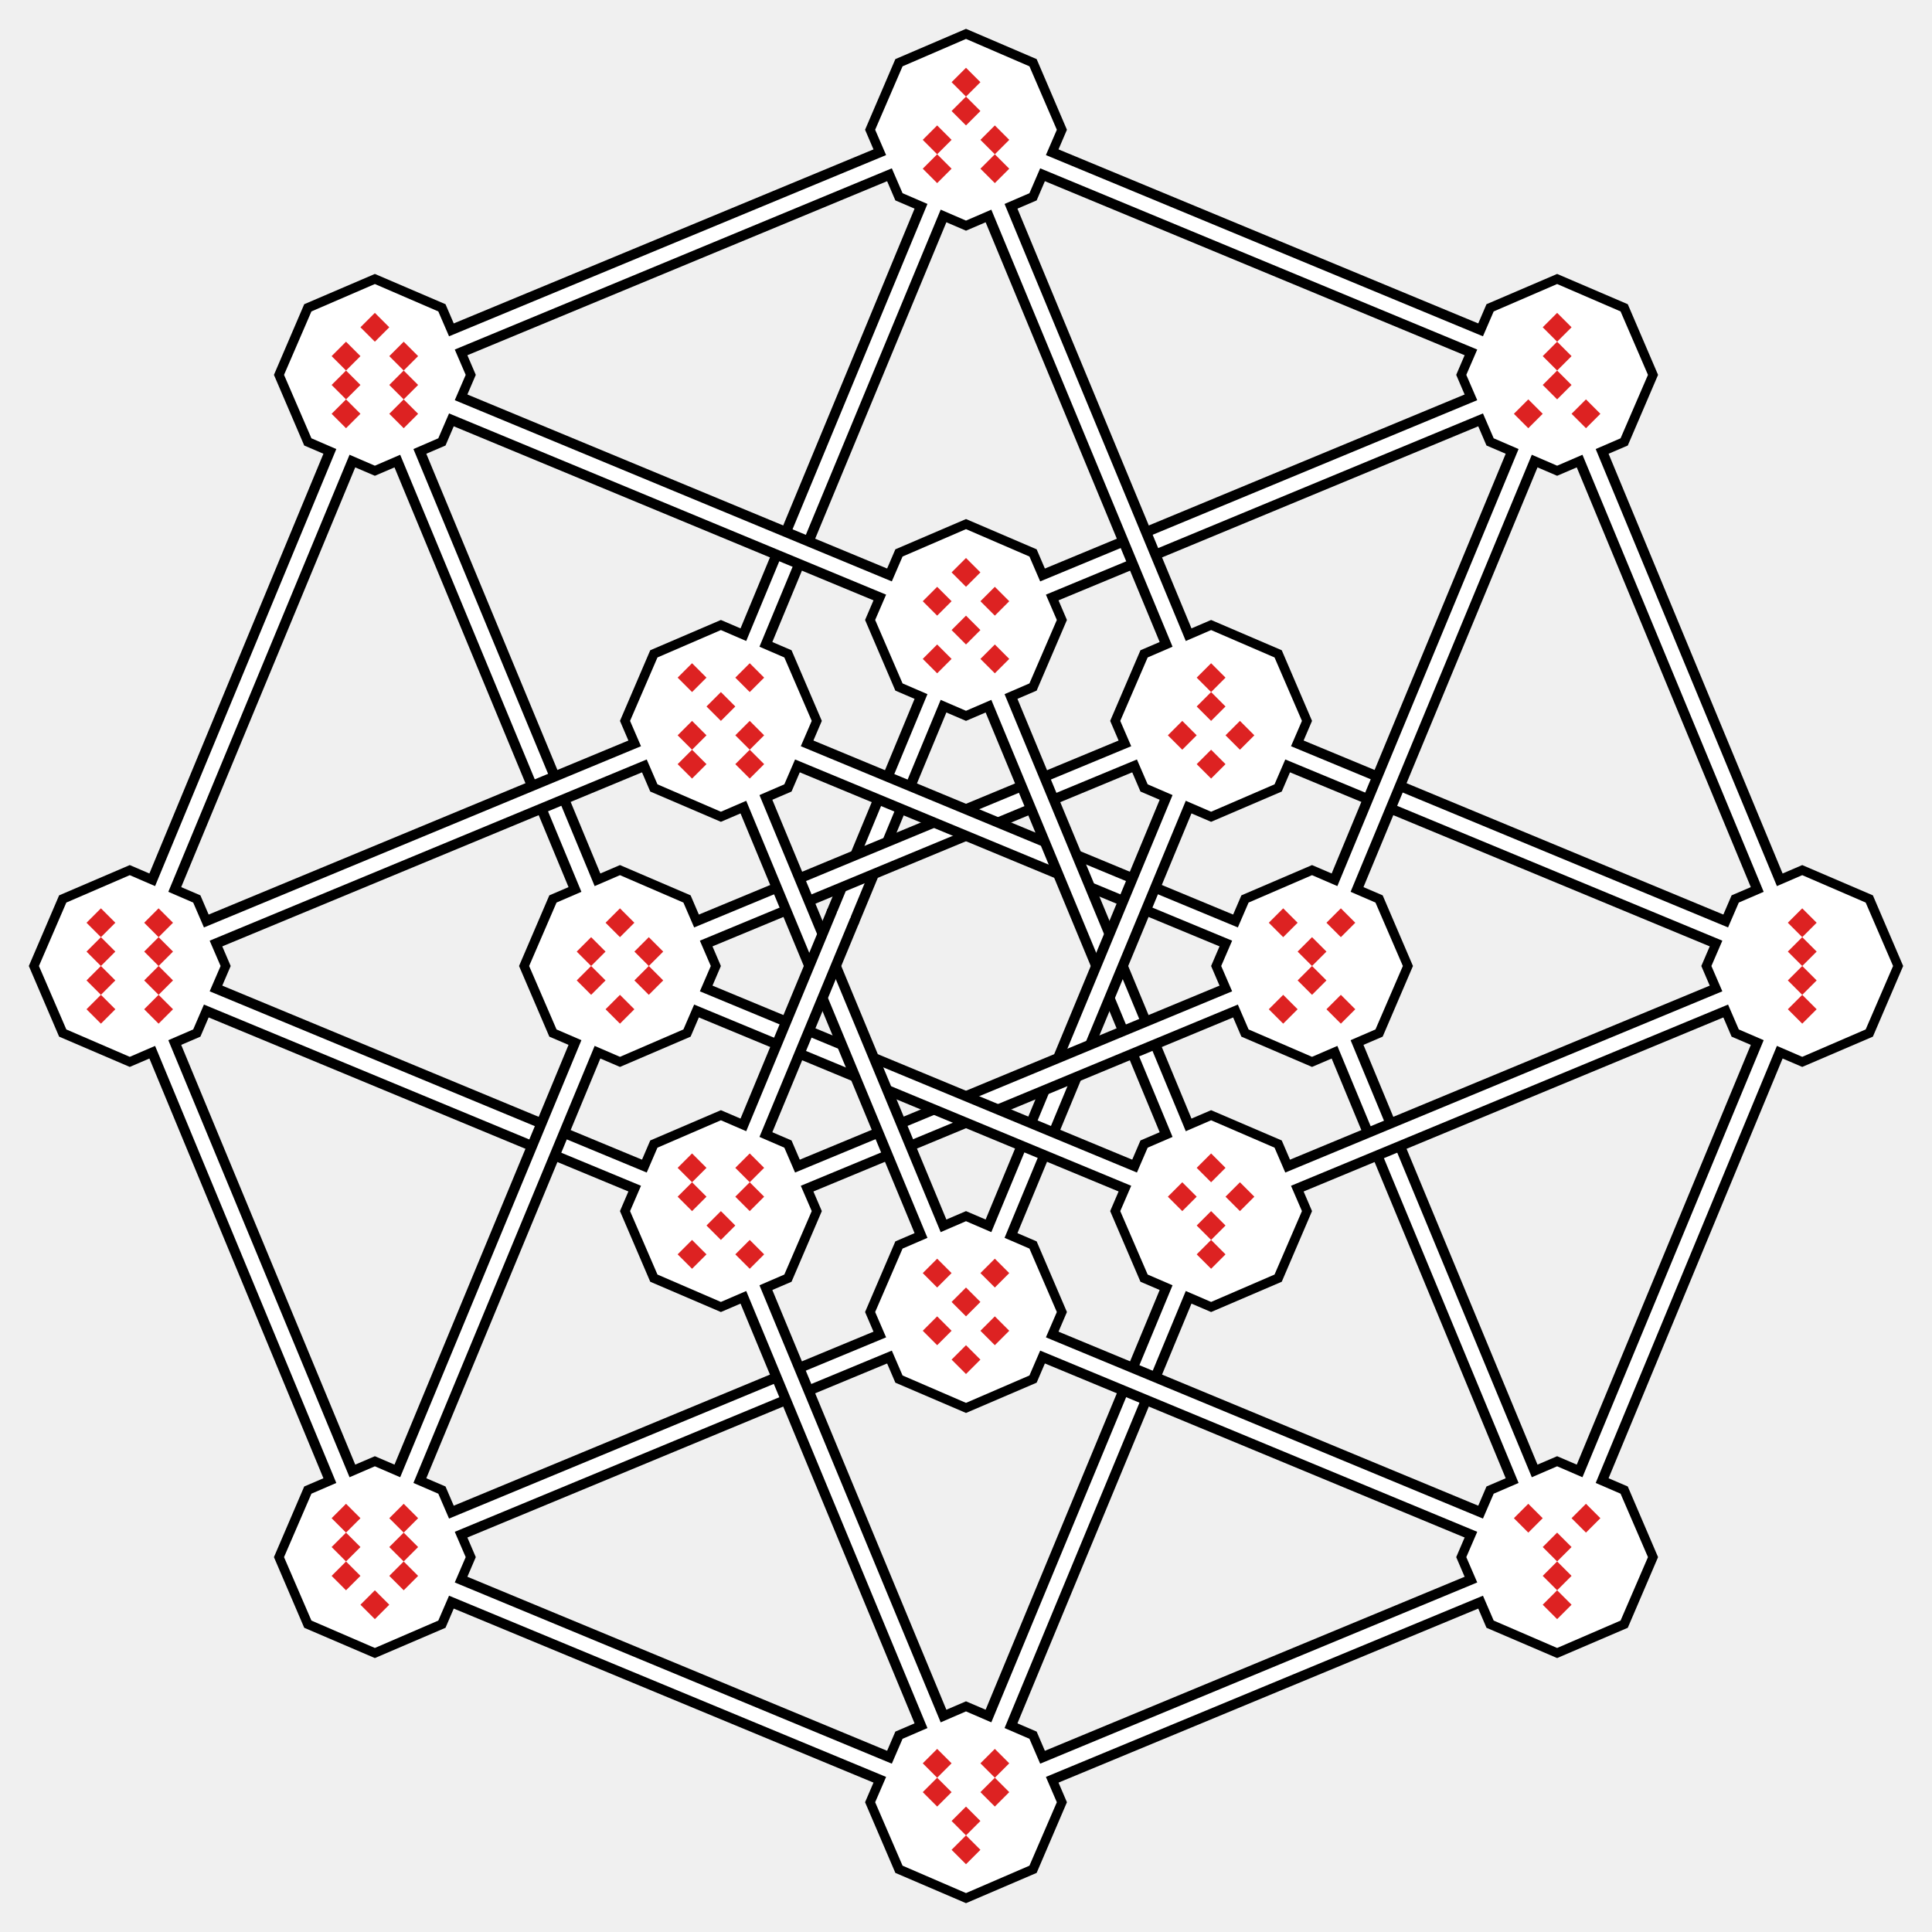
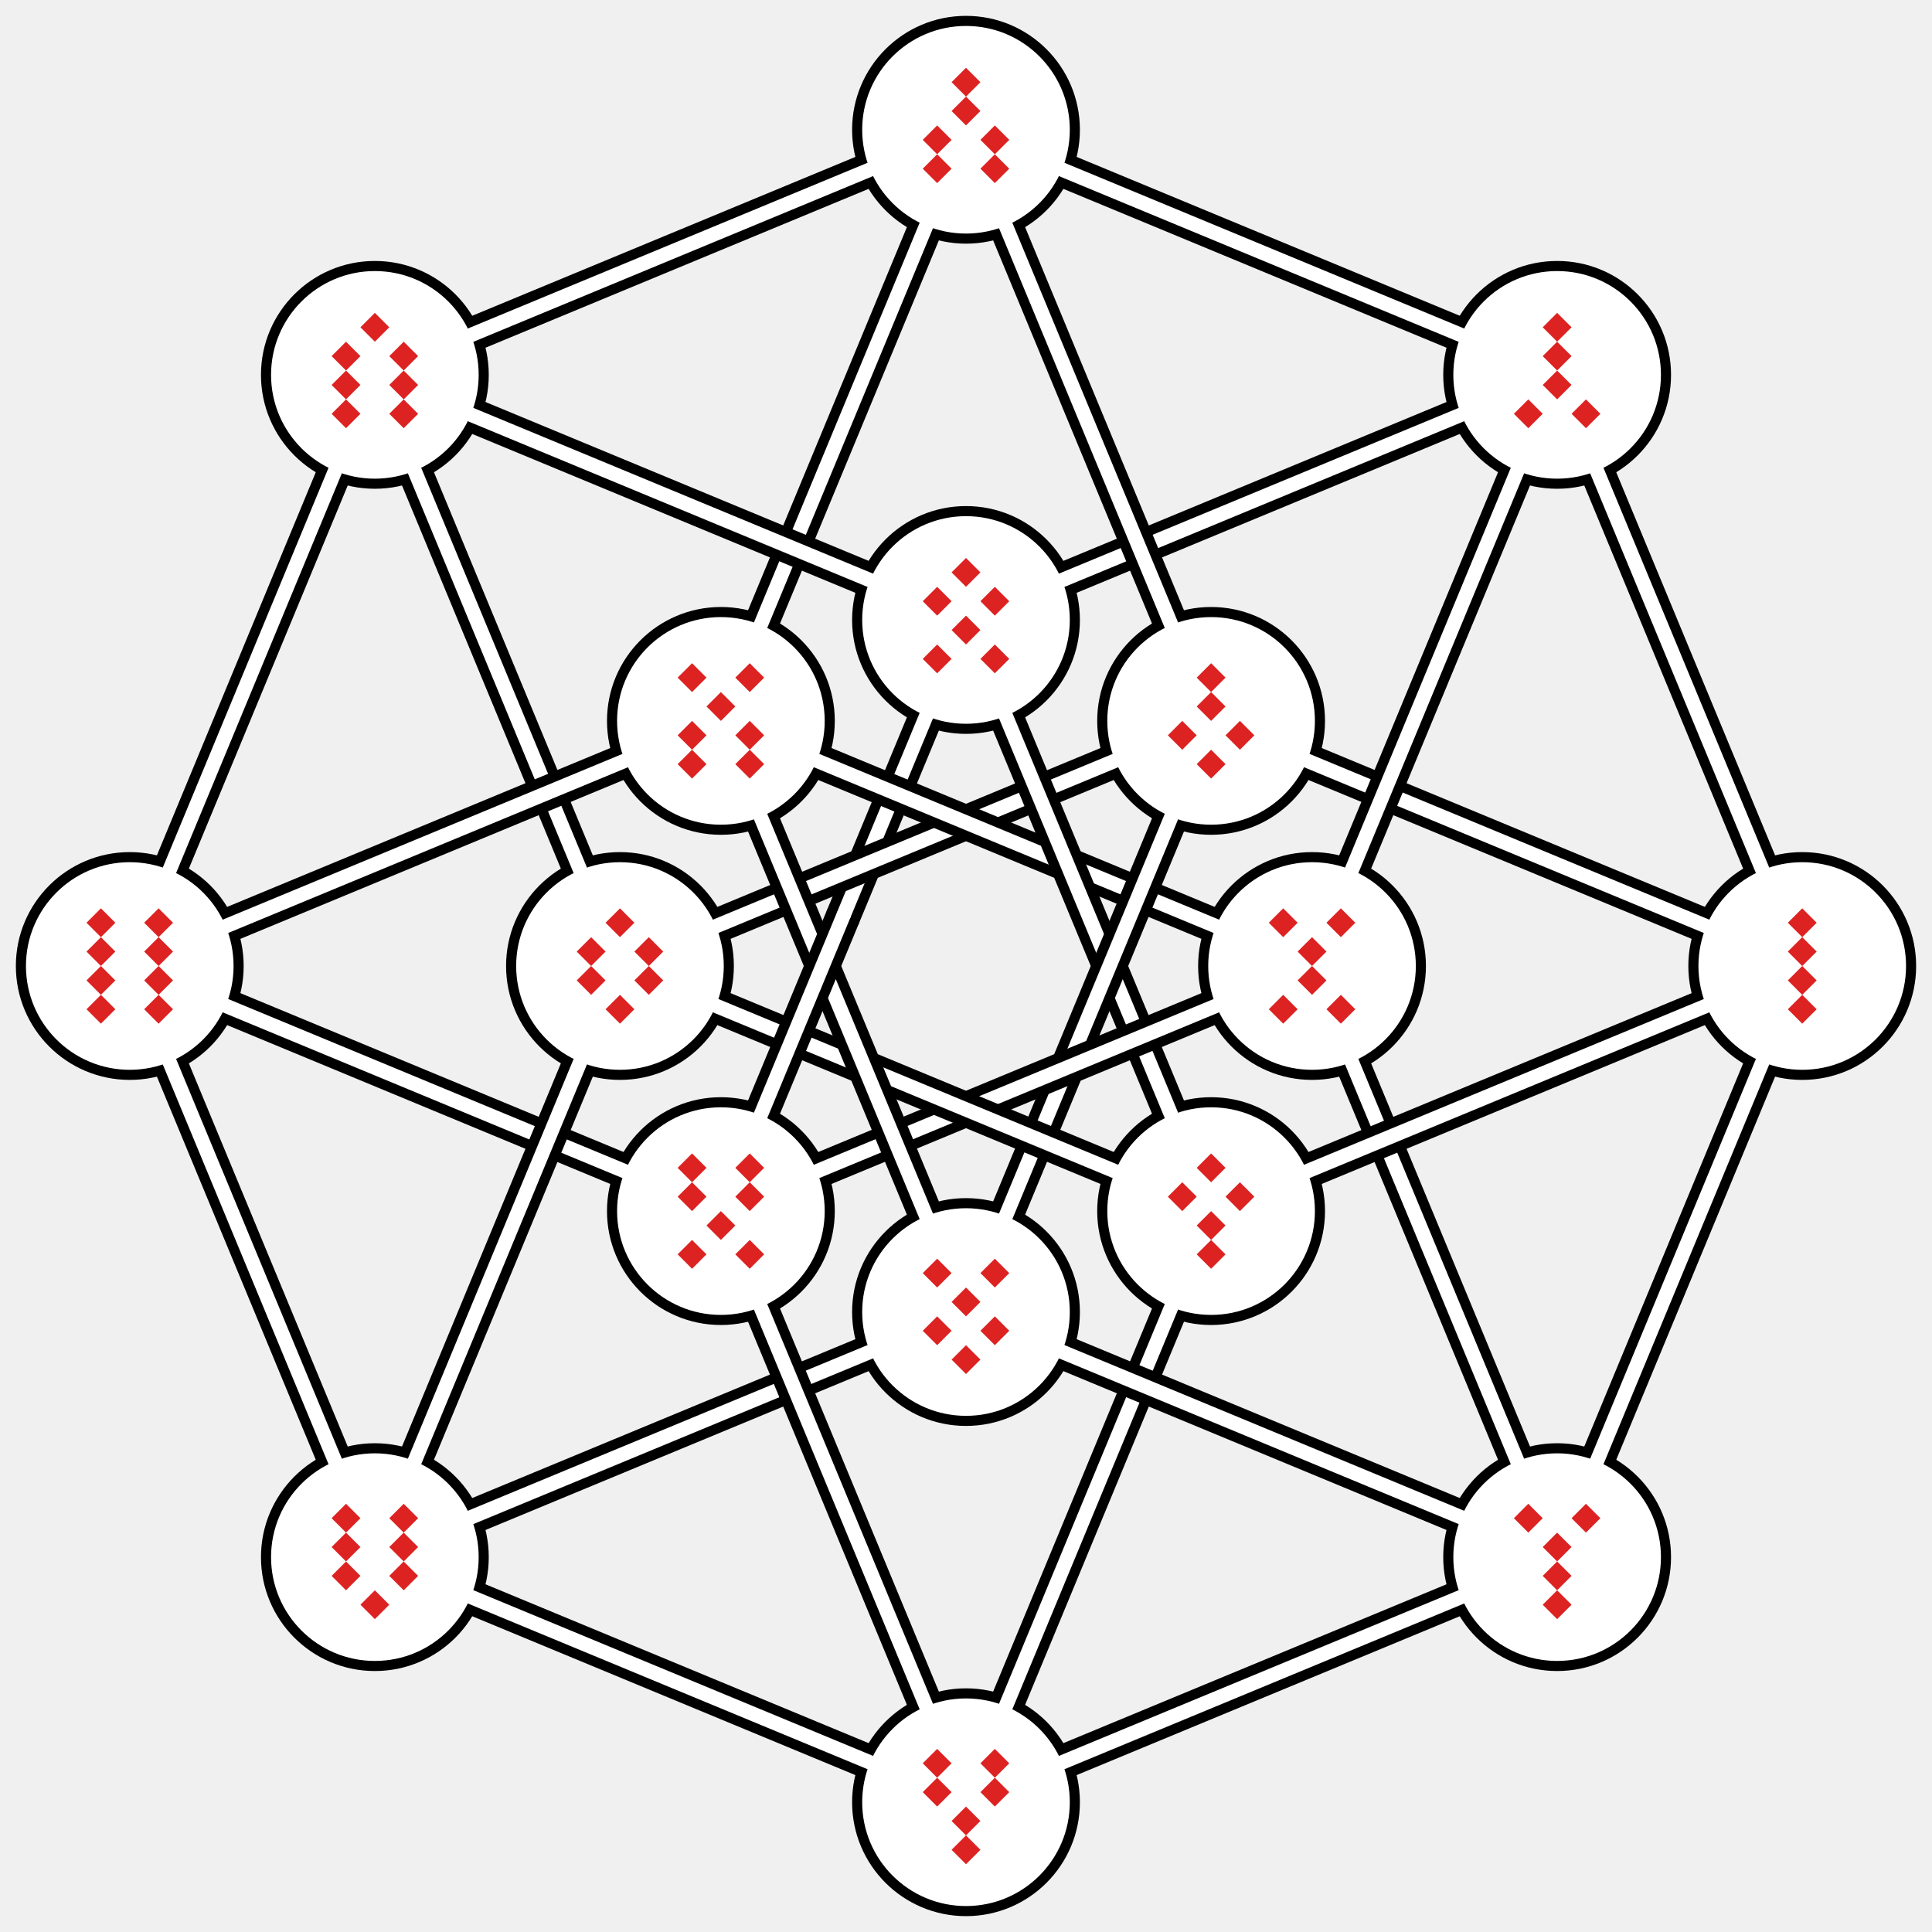
<svg xmlns="http://www.w3.org/2000/svg" viewBox="0 0 134 134">
-   <path d="M9 60l4.9 2.1L16 67l-2.1 4.9L9 74l-4.9-2.1L2 67l2.1-4.9zm17-41l4.9 2.1L33 26l-2.1 4.9L26 33l-4.9-2.1L19 26l2.1-4.9zm24 24l4.9 2.1L57 50l-2.1 4.9L50 57l-4.9-2.1L43 50l2.1-4.9zM67 2l4.9 2.1L74 9l-2.1 4.9L67 16l-4.9-2.1L60 9l2.1-4.9zM50 77l4.9 2.1L57 84l-2.1 4.9L50 91l-4.9-2.1L43 84l2.1-4.9zm17-41l4.9 2.1L74 43l-2.1 4.9L67 50l-4.9-2.1L60 43l2.1-4.9zm24 24l4.9 2.1L98 67l-2.1 4.9L91 74l-4.9-2.1L84 67l2.1-4.9zm17-41l4.9 2.1L115 26l-2.1 4.9L108 33l-4.9-2.1L101 26l2.1-4.9zm-82 82l4.9 2.1L33 108l-2.1 4.9L26 115l-4.9-2.1L19 108l2.1-4.9zm17-41l4.9 2.1L50 67l-2.1 4.9L43 74l-4.9-2.1L36 67l2.1-4.9zm24 24l4.9 2.1L74 91l-2.1 4.9L67 98l-4.9-2.1L60 91l2.1-4.9zm17-41l4.9 2.1L91 50l-2.1 4.9L84 57l-4.9-2.1L77 50l2.1-4.9zm-17 75l4.9 2.1L74 125l-2.1 4.9L67 132l-4.9-2.1L60 125l2.1-4.9zm17-41l4.9 2.1L91 84l-2.1 4.9L84 91l-4.9-2.1L77 84l2.1-4.9zm24 24l4.9 2.1 2.1 4.9-2.1 4.9-4.9 2.1-4.9-2.1-2.1-4.9 2.1-4.9zm17-41l4.9 2.1L132 67l-2.1 4.9L125 74l-4.9-2.1L118 67l2.1-4.9z" />
+   <circle cx="9" cy="67" r="7.9" />
+   <circle cx="26" cy="26" r="7.9" />
+   <circle cx="50" cy="50" r="7.9" />
+   <circle cx="67" cy="9" r="7.9" />
+   <circle cx="50" cy="84" r="7.9" />
+   <circle cx="67" cy="43" r="7.9" />
+   <circle cx="91" cy="67" r="7.9" />
+   <circle cx="108" cy="26" r="7.9" />
+   <circle cx="26" cy="108" r="7.9" />
+   <circle cx="43" cy="67" r="7.9" />
+   <circle cx="67" cy="91" r="7.9" />
+   <circle cx="84" cy="50" r="7.9" />
+   <circle cx="67" cy="125" r="7.9" />
+   <circle cx="84" cy="84" r="7.9" />
+   <circle cx="108" cy="108" r="7.9" />
+   <circle cx="125" cy="67" r="7.9" />
  <g fill="none" stroke="#fff">
    <path d="M43 67L26 26" stroke="#000" stroke-width="2.4" />
    <path d="M43 67L26 26" />
    <path d="M9 67l17-41L67 9l41 17 17 41-17 41-41 17-41-17L9 67l41-17L67 9" stroke="#000" stroke-width="2.4" />
    <path d="M9 67l17-41L67 9l41 17 17 41-17 41-41 17-41-17L9 67l41-17L67 9" />
    <path d="M26 26l41 17 41-17" stroke="#000" stroke-width="2.4" />
    <path d="M26 26l41 17 41-17" />
    <path d="M67 9l17 41 41 17" stroke="#000" stroke-width="2.4" />
    <path d="M67 9l17 41 41 17" />
    <path d="M108 26L91 67l17 41" stroke="#000" stroke-width="2.4" />
    <path d="M108 26L91 67l17 41" />
    <path d="M125 67L84 84l-17 41" stroke="#000" stroke-width="2.4" />
    <path d="M125 67L84 84l-17 41" />
    <path d="M108 108L67 91l-41 17" stroke="#000" stroke-width="2.4" />
    <path d="M108 108L67 91l-41 17" />
    <path d="M67 125L50 84 9 67" stroke="#000" stroke-width="2.4" />
    <path d="M67 125L50 84 9 67" />
    <path d="M26 108l17-41" stroke="#000" stroke-width="2.4" />
    <path d="M26 108l17-41" />
-     <path d="M58.5 63.5L67 43" stroke="#000" stroke-width="2.4" stroke-linecap="round" />
+     <path d="M58.5 63.5L67 43" stroke="#000" stroke-linecap="round" stroke-width="2.4" />
    <path d="M58.5 63.5L67 43" />
    <path d="M43 67l41-17" stroke="#000" stroke-width="2.4" />
    <path d="M43 67l41-17" />
    <path d="M50 50l41 17" stroke="#000" stroke-width="2.4" />
    <path d="M50 50l41 17" />
    <path d="M67 43l17 41" stroke="#000" stroke-width="2.4" />
    <path d="M67 43l17 41" />
    <path d="M84 50L67 91" stroke="#000" stroke-width="2.4" />
    <path d="M84 50L67 91" />
    <path d="M91 67L50 84" stroke="#000" stroke-width="2.4" />
    <path d="M91 67L50 84" />
    <path d="M84 84L43 67" stroke="#000" stroke-width="2.4" />
    <path d="M84 84L43 67" />
    <path d="M67 91L50 50" stroke="#000" stroke-width="2.4" />
    <path d="M67 91L50 50" />
    <path d="M50 84l8.5-20.5" stroke="#000" stroke-width="2.4" />
    <path d="M50 84l8.5-20.5" stroke-linecap="round" />
  </g>
-   <path d="M9 60.7l4.4 1.9 1.9 4.4-1.9 4.4L9 73.3l-4.4-1.9L2.7 67l1.9-4.4zm17-41l4.4 1.9 1.9 4.4-1.9 4.4-4.4 1.9-4.4-1.9-1.9-4.4 1.9-4.4zm24 24l4.4 1.9 1.9 4.4-1.9 4.4-4.4 1.9-4.4-1.9-1.9-4.4 1.9-4.4zm17-41l4.4 1.9L73.3 9l-1.9 4.4-4.4 1.9-4.4-1.9L60.7 9l1.9-4.4zm-17 75l4.4 1.9 1.9 4.4-1.9 4.4-4.4 1.9-4.4-1.9-1.9-4.4 1.9-4.4zm17-41l4.4 1.9 1.9 4.4-1.9 4.4-4.4 1.9-4.4-1.9-1.9-4.4 1.9-4.4zm24 24l4.4 1.9 1.9 4.4-1.9 4.4-4.4 1.9-4.4-1.9-1.9-4.4 1.9-4.4zm17-41l4.4 1.9 1.9 4.4-1.9 4.4-4.4 1.9-4.4-1.9-1.9-4.4 1.9-4.4zm-82 82l4.4 1.9 1.9 4.4-1.9 4.4-4.4 1.9-4.4-1.9-1.9-4.4 1.9-4.4zm17-41l4.4 1.9 1.9 4.4-1.9 4.4-4.4 1.9-4.4-1.9-1.9-4.4 1.9-4.4zm24 24l4.4 1.9 1.9 4.4-1.9 4.4-4.4 1.9-4.4-1.9-1.9-4.4 1.9-4.4zm17-41l4.4 1.9 1.9 4.4-1.9 4.4-4.4 1.9-4.4-1.9-1.9-4.4 1.9-4.4zm-17 75l4.4 1.9 1.9 4.4-1.9 4.4-4.4 1.9-4.4-1.9-1.9-4.4 1.9-4.4zm17-41l4.4 1.9 1.9 4.4-1.9 4.4-4.4 1.9-4.4-1.9-1.9-4.4 1.9-4.4zm24 24l4.4 1.9 1.9 4.4-1.9 4.4-4.4 1.9-4.4-1.9-1.9-4.4 1.9-4.4zm17-41l4.4 1.9 1.9 4.4-1.9 4.4-4.4 1.9-4.4-1.9-1.9-4.4 1.9-4.4z" fill="#fff" />
+   <g fill="#fff">
+     <circle cx="9" cy="67" r="7.2" />
+     <circle cx="26" cy="26" r="7.2" />
+     <circle cx="50" cy="50" r="7.2" />
+     <circle cx="67" cy="9" r="7.2" />
+     <circle cx="50" cy="84" r="7.2" />
+     <circle cx="67" cy="43" r="7.2" />
+     <circle cx="91" cy="67" r="7.2" />
+     <circle cx="108" cy="26" r="7.2" />
+     <circle cx="26" cy="108" r="7.2" />
+     <circle cx="43" cy="67" r="7.2" />
+     <circle cx="67" cy="91" r="7.2" />
+     <circle cx="84" cy="50" r="7.2" />
+     <circle cx="67" cy="125" r="7.2" />
+     <circle cx="84" cy="84" r="7.2" />
+     <circle cx="108" cy="108" r="7.2" />
+     <circle cx="125" cy="67" r="7.2" />
+   </g>
  <path d="M7 63l1 1-2 2 2 2-2 2 1 1 1-1-2-2 2-2-2-2zm4 0l1 1-2 2 2 2-2 2 1 1 1-1-2-2 2-2-2-2zm15-41.3l1 1-1 1-1-1zm-2 2l1 1-2 2 2 2-1 1-1-1 2-2-2-2zm4 0l1 1-2 2 2 2-1 1-1-1 2-2-2-2zM48 46l1 1-1 1-1-1zm4 0l1 1-1 1-1-1zm-2 2l1 1-1 1-1-1zm-2 2l1 1-2 2 1 1 1-1-2-2zm4 0l1 1-2 2 1 1 1-1-2-2zM67 4.7l1 1-2 2 1 1 1-1-2-2zm-2 4l1 1-2 2 1 1 1-1-2-2zm4 0l1 1-2 2 1 1 1-1-2-2zM48 80l1 1-2 2 1 1 1-1-2-2zm4 0l1 1-2 2 1 1 1-1-2-2zm-2 4l1 1-1 1-1-1zm-2 2l1 1-1 1-1-1zm4 0l1 1-1 1-1-1zm15-47.3l1 1-1 1-1-1zm-2 2l1 1-1 1-1-1zm4 0l1 1-1 1-1-1zm-2 2l1 1-1 1-1-1zm-2 2l1 1-1 1-1-1zm4 0l1 1-1 1-1-1zM89 63l1 1-1 1-1-1zm4 0l1 1-1 1-1-1zm-2 2l1 1-2 2 1 1 1-1-2-2zm-2 4l1 1-1 1-1-1zm4 0l1 1-1 1-1-1zm15-47.3l1 1-2 2 2 2-1 1-1-1 2-2-2-2zm-2 6l1 1-1 1-1-1zm4 0l1 1-1 1-1-1zm-86 76.6l1 1-2 2 2 2-1 1-1-1 2-2-2-2zm4 0l1 1-2 2 2 2-1 1-1-1 2-2-2-2zm-2 6l1 1-1 1-1-1zM43 63l1 1-1 1-1-1zm-2 2l1 1-2 2 1 1 1-1-2-2zm4 0l1 1-2 2 1 1 1-1-2-2zm-2 4l1 1-1 1-1-1zm22 18.3l1 1-1 1-1-1zm4 0l1 1-1 1-1-1zm-2 2l1 1-1 1-1-1zm-2 2l1 1-1 1-1-1zm4 0l1 1-1 1-1-1zm-2 2l1 1-1 1-1-1zM84 46l1 1-2 2 1 1 1-1-2-2zm-2 4l1 1-1 1-1-1zm4 0l1 1-1 1-1-1zm-2 2l1 1-1 1-1-1zm-19 69.3l1 1-2 2 1 1 1-1-2-2zm4 0l1 1-2 2 1 1 1-1-2-2zm-2 4l1 1-2 2 1 1 1-1-2-2zM84 80l1 1-1 1-1-1zm-2 2l1 1-1 1-1-1zm4 0l1 1-1 1-1-1zm-2 2l1 1-2 2 1 1 1-1-2-2zm22 20.3l1 1-1 1-1-1zm4 0l1 1-1 1-1-1zm-2 2l1 1-2 2 2 2-1 1-1-1 2-2-2-2zM125 63l1 1-2 2 2 2-2 2 1 1 1-1-2-2 2-2-2-2z" fill="#d22" />
</svg>
